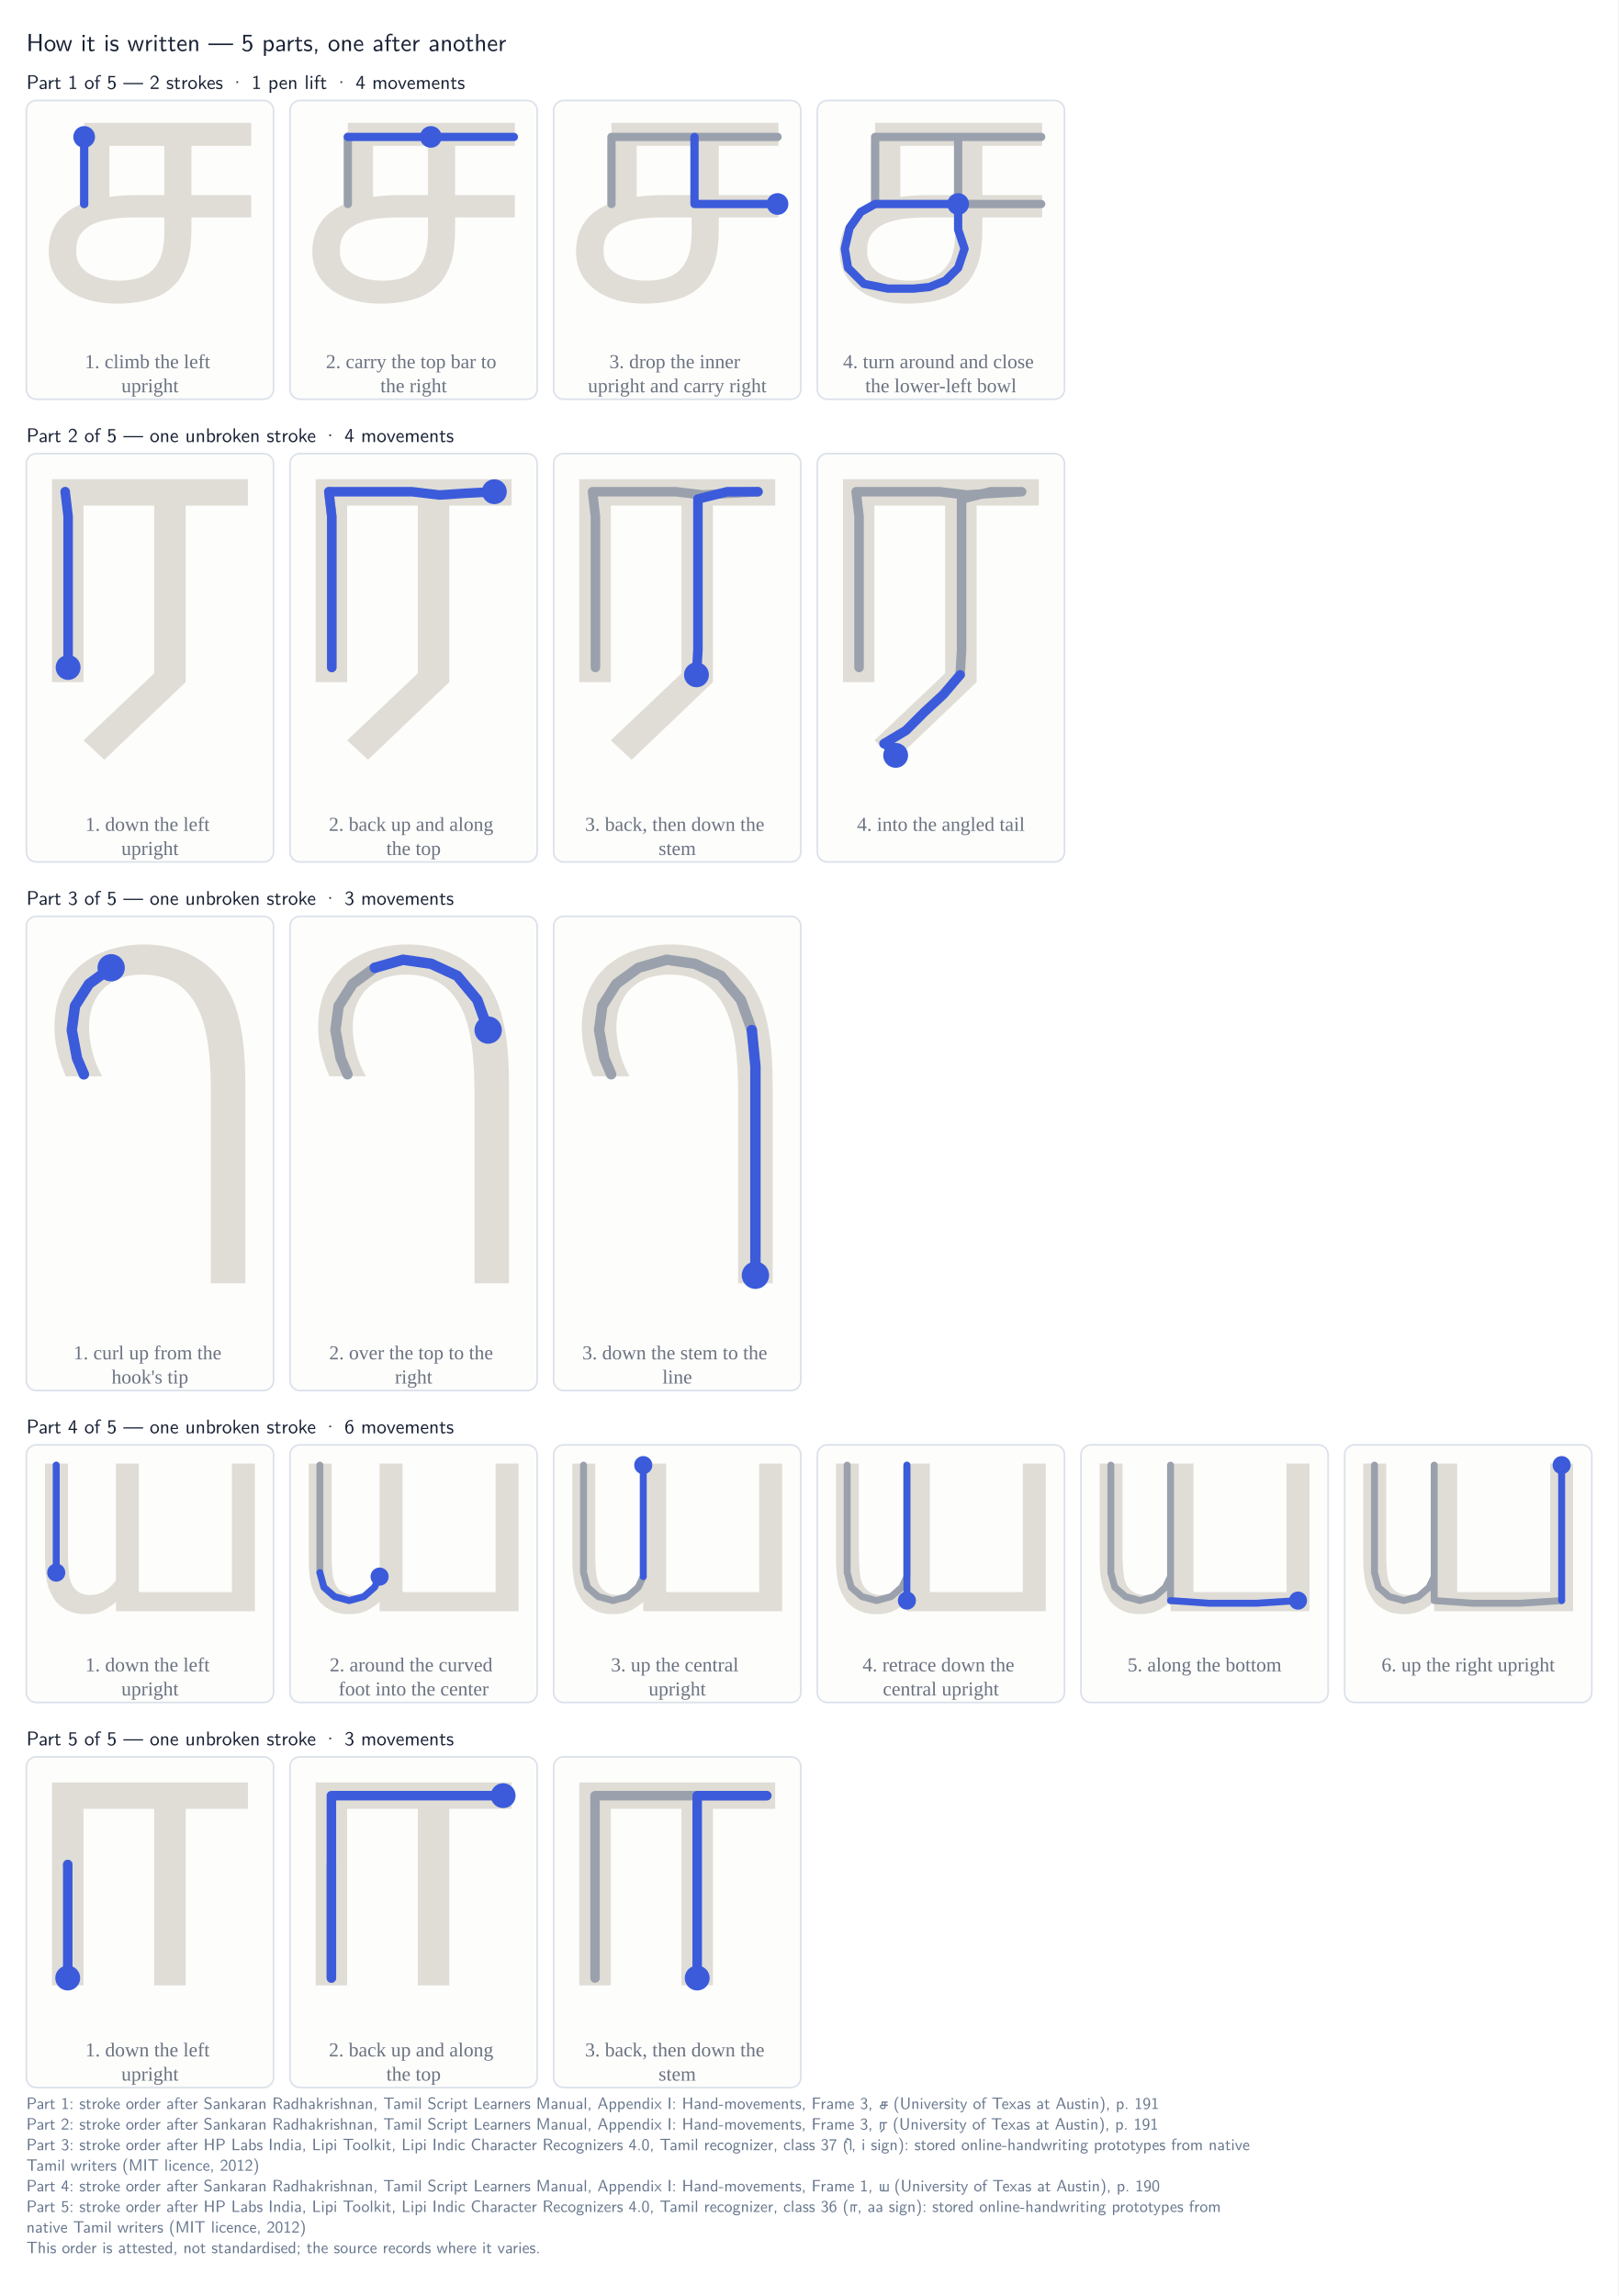
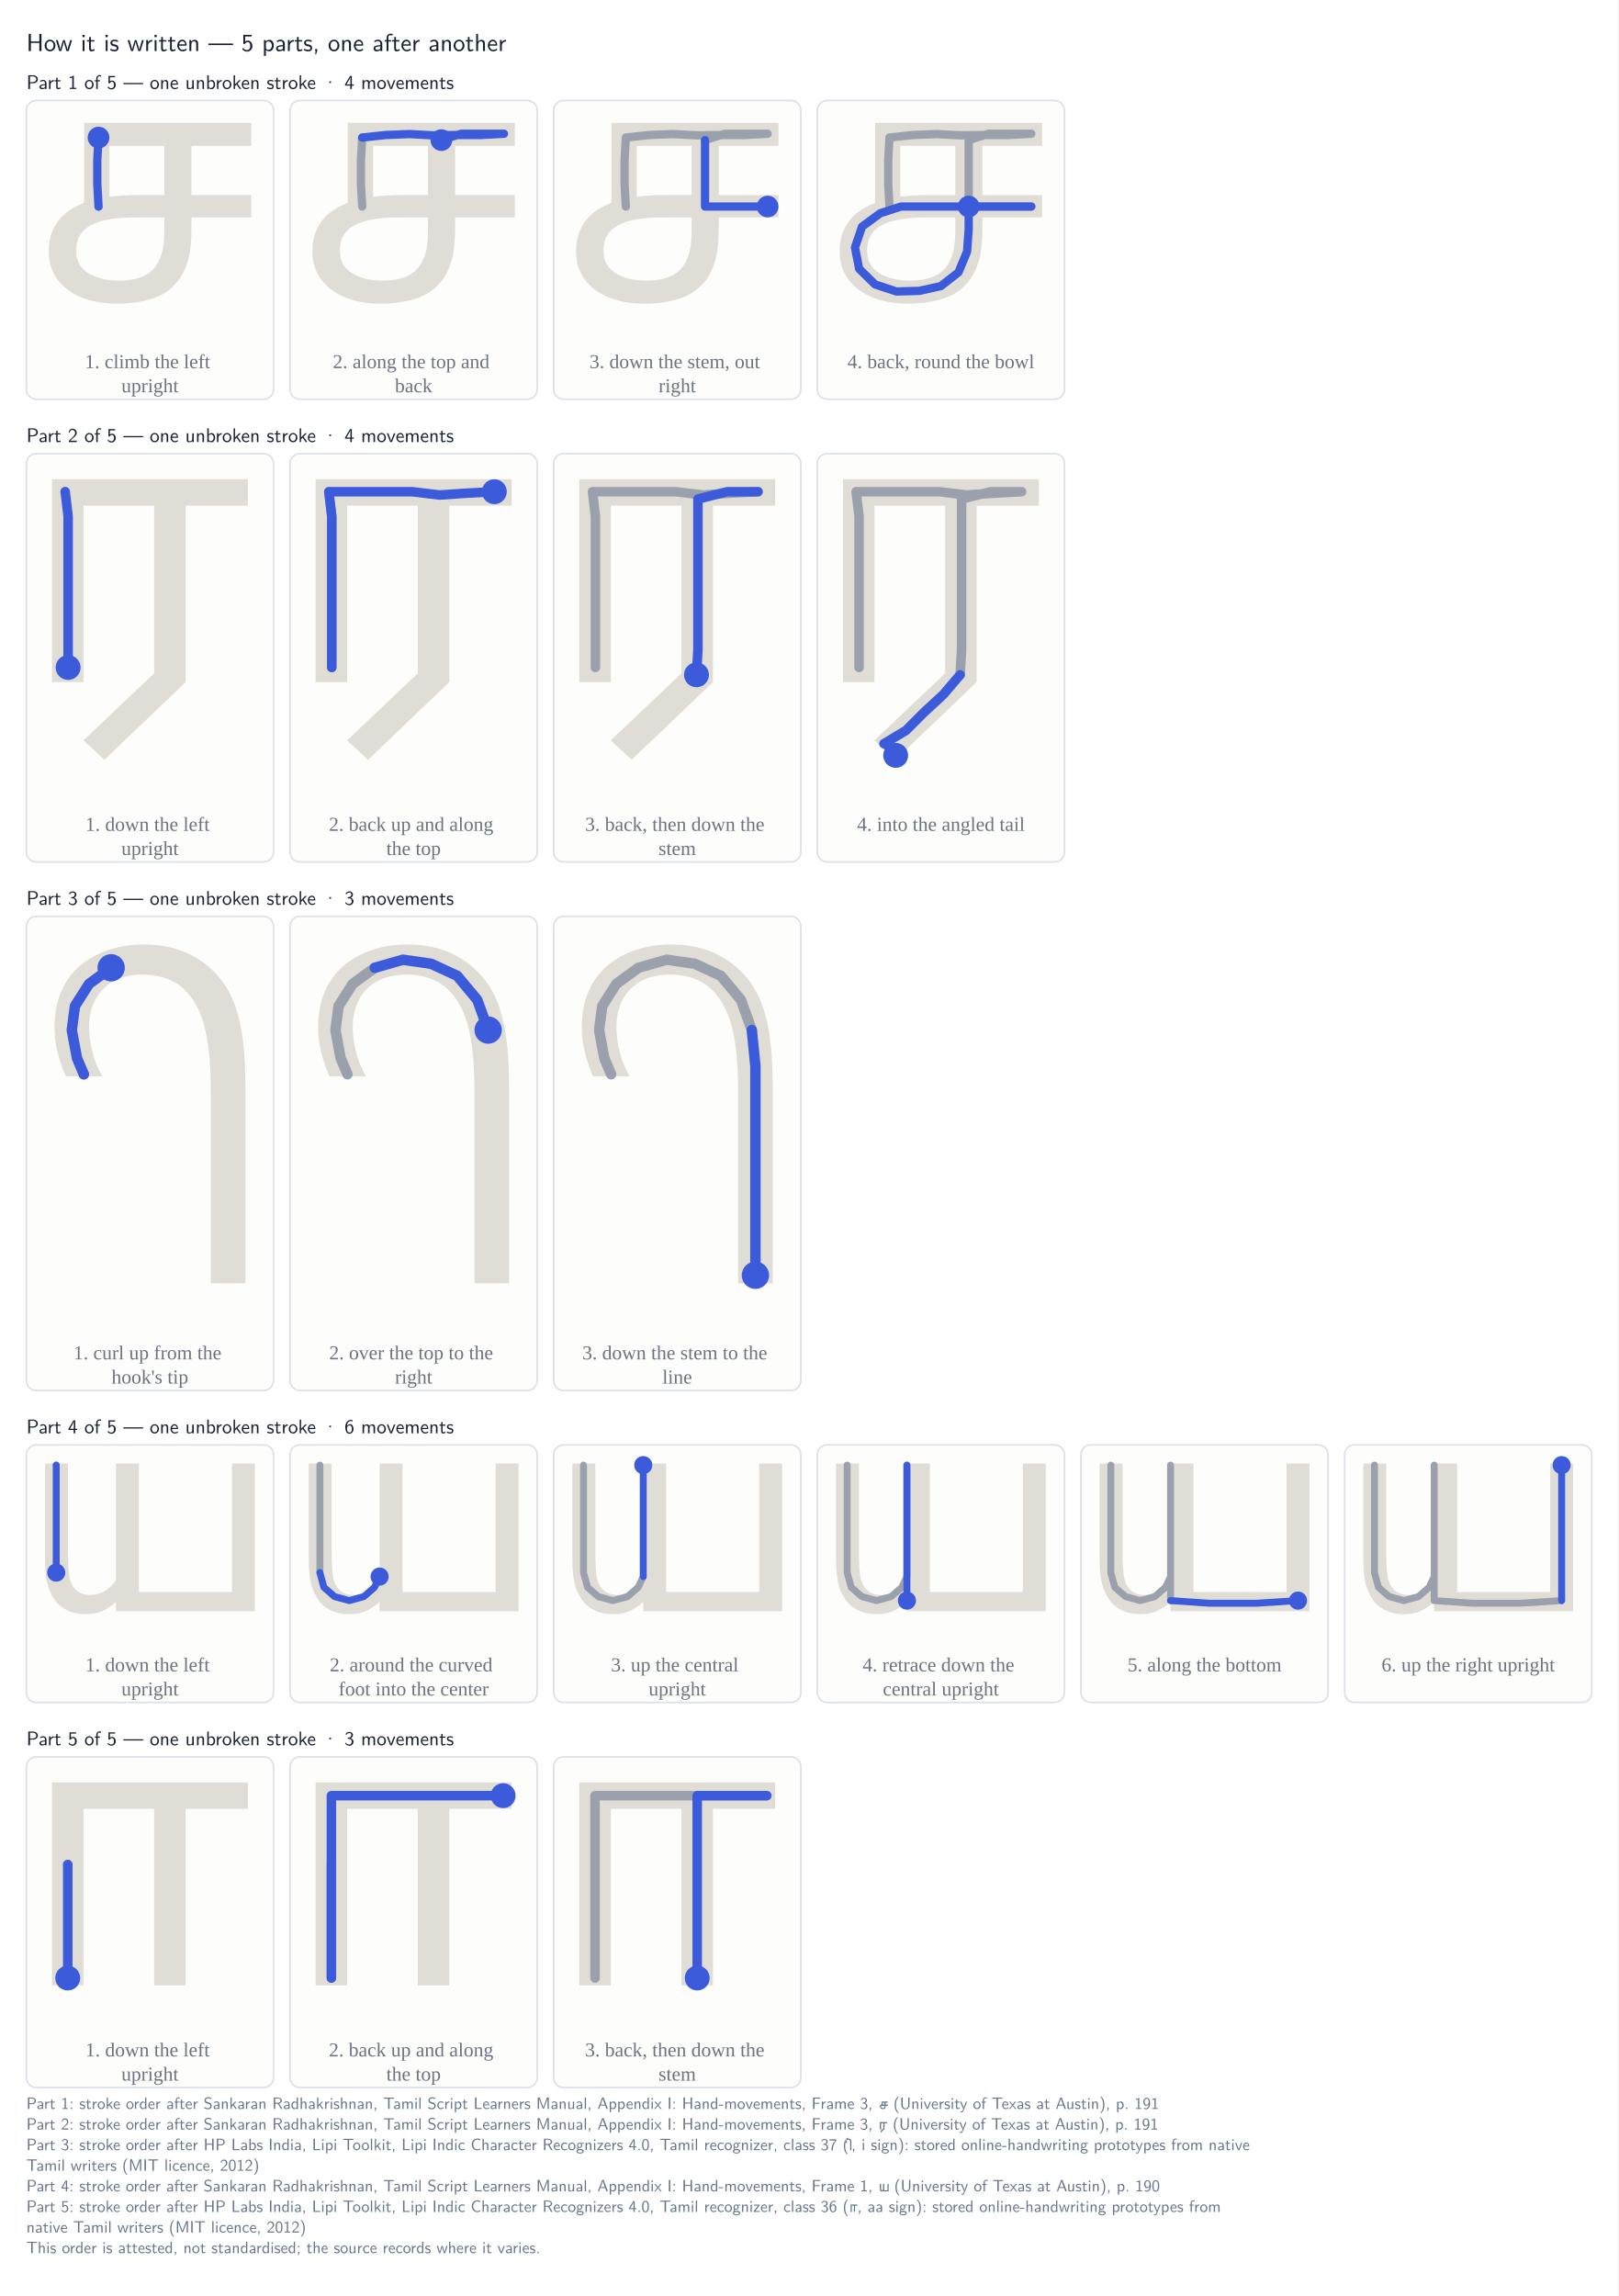
<svg xmlns="http://www.w3.org/2000/svg" width="982" height="1393.25" viewBox="0 0 982 1393.25" role="img" aria-label="How to write சரியா: 5 parts, ச, ர, ி, ய, ா, one after another">
  <rect x="0" y="0" width="982" height="1393.25" fill="#ffffff" />
  <text x="16" y="31" font-family="Latin Modern Sans, sans-serif" font-size="15" fill="#172033">How it is written — 5 parts, one after another</text>
-   <text x="16" y="54" font-family="Latin Modern Sans, sans-serif" font-size="12" fill="#172033">Part 1 of 5 — 2 strokes · 1 pen lift · 4 movements</text>
+   <text x="16" y="54" font-family="Latin Modern Sans, sans-serif" font-size="12" fill="#172033">Part 1 of 5 — one unbroken stroke · 4 movements</text>
  <rect x="16" y="61" width="150" height="181.26" rx="6" fill="#fdfdfc" stroke="#dbe1ea" stroke-width="1" />
  <svg x="16" y="61" width="150" height="181.26" viewBox="-21 -624 774 935.3" preserveAspectRatio="xMidYMid meet" overflow="hidden">
    <g transform="scale(1,-1)">
      <path class="ductus__glyph" d="M261 -12Q201 -12 153 7Q105 26 77 63Q49 100 49 152Q49 206 77.5 245.5Q106 285 168 306.5Q230 328 332 328L683 328L683 258L325 258Q274 258 238.5 252Q203 246 178 232Q156 219 145.5 200.5Q135 182 135 153Q135 107 173 83.5Q211 60 269 60Q313 60 344.5 73.5Q376 87 393.5 120.5Q411 154 411 213L411 482L239 482L239 302L160 286L160 554L683 554L683 482L496 482L496 226Q496 159 484.5 121Q473 83 452 57Q421 19 372.5 3.5Q324 -12 261 -12Z" fill="#e0ddd6" fill-rule="nonzero" />
-       <path class="ductus__done" d="M160 300 L160 300" fill="none" stroke="#9aa1ad" stroke-width="26" stroke-linecap="round" stroke-linejoin="round" />
-       <path class="ductus__pen" d="M160 300 L160 400 L160 510" fill="none" stroke="#3b5bdb" stroke-width="26" stroke-linecap="round" stroke-linejoin="round" />
-       <circle class="ductus__tip" cx="160" cy="510" r="34" fill="#3b5bdb" />
+       <path class="ductus__done" d="M205 292 L205 292" fill="none" stroke="#9aa1ad" stroke-width="26" stroke-linecap="round" stroke-linejoin="round" />
+       <path class="ductus__pen" d="M205 292 L201 364 L201 436 L205 508" fill="none" stroke="#3b5bdb" stroke-width="26" stroke-linecap="round" stroke-linejoin="round" />
+       <circle class="ductus__tip" cx="205" cy="508" r="34" fill="#3b5bdb" />
    </g>
    <text class="ductus__caption" x="366" y="214" text-anchor="middle" font-size="62" fill="#6b7280">
      <tspan x="366" y="214">1. climb the left</tspan>
      <tspan x="366" y="289.6">upright</tspan>
    </text>
  </svg>
  <rect x="176" y="61" width="150" height="181.26" rx="6" fill="#fdfdfc" stroke="#dbe1ea" stroke-width="1" />
  <svg x="176" y="61" width="150" height="181.26" viewBox="-21 -624 774 935.3" preserveAspectRatio="xMidYMid meet" overflow="hidden">
    <g transform="scale(1,-1)">
      <path class="ductus__glyph" d="M261 -12Q201 -12 153 7Q105 26 77 63Q49 100 49 152Q49 206 77.5 245.5Q106 285 168 306.5Q230 328 332 328L683 328L683 258L325 258Q274 258 238.5 252Q203 246 178 232Q156 219 145.5 200.5Q135 182 135 153Q135 107 173 83.5Q211 60 269 60Q313 60 344.5 73.5Q376 87 393.5 120.5Q411 154 411 213L411 482L239 482L239 302L160 286L160 554L683 554L683 482L496 482L496 226Q496 159 484.5 121Q473 83 452 57Q421 19 372.5 3.5Q324 -12 261 -12Z" fill="#e0ddd6" fill-rule="nonzero" />
-       <path class="ductus__done" d="M160 300 L160 400 L160 510 L160 510" fill="none" stroke="#9aa1ad" stroke-width="26" stroke-linecap="round" stroke-linejoin="round" />
-       <path class="ductus__pen" d="M160 510 L300 510 L450 510 L680 510 L500 510 L420 510 L420 510" fill="none" stroke="#3b5bdb" stroke-width="26" stroke-linecap="round" stroke-linejoin="round" />
-       <circle class="ductus__tip" cx="420" cy="510" r="34" fill="#3b5bdb" />
-     </g>
-     <text class="ductus__caption" x="366" y="214" text-anchor="middle" font-size="62" fill="#6b7280">
-       <tspan x="366" y="214">2. carry the top bar to</tspan>
-       <tspan x="366" y="289.6">the right</tspan>
+       <path class="ductus__done" d="M205 292 L201 364 L201 436 L205 508 L205 508" fill="none" stroke="#9aa1ad" stroke-width="26" stroke-linecap="round" stroke-linejoin="round" />
+       <path class="ductus__pen" d="M205 508 L278 516 L353 519 L426 515 L500 516 L575 516 L649 520 L582 520 L515 520 L453 500" fill="none" stroke="#3b5bdb" stroke-width="26" stroke-linecap="round" stroke-linejoin="round" />
+       <circle class="ductus__tip" cx="453" cy="500" r="34" fill="#3b5bdb" />
+     </g>
+     <text class="ductus__caption" x="366" y="214" text-anchor="middle" font-size="62" fill="#6b7280">
+       <tspan x="366" y="214">2. along the top and</tspan>
+       <tspan x="366" y="289.6">back</tspan>
    </text>
  </svg>
  <rect x="336" y="61" width="150" height="181.26" rx="6" fill="#fdfdfc" stroke="#dbe1ea" stroke-width="1" />
  <svg x="336" y="61" width="150" height="181.26" viewBox="-21 -624 774 935.3" preserveAspectRatio="xMidYMid meet" overflow="hidden">
    <g transform="scale(1,-1)">
      <path class="ductus__glyph" d="M261 -12Q201 -12 153 7Q105 26 77 63Q49 100 49 152Q49 206 77.5 245.5Q106 285 168 306.5Q230 328 332 328L683 328L683 258L325 258Q274 258 238.5 252Q203 246 178 232Q156 219 145.5 200.5Q135 182 135 153Q135 107 173 83.5Q211 60 269 60Q313 60 344.5 73.5Q376 87 393.5 120.5Q411 154 411 213L411 482L239 482L239 302L160 286L160 554L683 554L683 482L496 482L496 226Q496 159 484.5 121Q473 83 452 57Q421 19 372.5 3.5Q324 -12 261 -12Z" fill="#e0ddd6" fill-rule="nonzero" />
-       <path class="ductus__done" d="M160 300 L160 400 L160 510 L300 510 L450 510 L680 510 L500 510 L420 510 L420 510" fill="none" stroke="#9aa1ad" stroke-width="26" stroke-linecap="round" stroke-linejoin="round" />
-       <path class="ductus__pen" d="M420 510 L420 410 L420 300 L500 300 L680 300" fill="none" stroke="#3b5bdb" stroke-width="26" stroke-linecap="round" stroke-linejoin="round" />
-       <circle class="ductus__tip" cx="680" cy="300" r="34" fill="#3b5bdb" />
-     </g>
-     <text class="ductus__caption" x="366" y="214" text-anchor="middle" font-size="62" fill="#6b7280">
-       <tspan x="366" y="214">3. drop the inner</tspan>
-       <tspan x="366" y="289.6">upright and carry right</tspan>
+       <path class="ductus__done" d="M205 292 L201 364 L201 436 L205 508 L278 516 L353 519 L426 515 L500 516 L575 516 L649 520 L582 520 L515 520 L453 500 L453 500" fill="none" stroke="#9aa1ad" stroke-width="26" stroke-linecap="round" stroke-linejoin="round" />
+       <path class="ductus__pen" d="M453 500 L453 431 L453 361 L453 292 L518 292 L584 292 L649 292" fill="none" stroke="#3b5bdb" stroke-width="26" stroke-linecap="round" stroke-linejoin="round" />
+       <circle class="ductus__tip" cx="649" cy="292" r="34" fill="#3b5bdb" />
+     </g>
+     <text class="ductus__caption" x="366" y="214" text-anchor="middle" font-size="62" fill="#6b7280">
+       <tspan x="366" y="214">3. down the stem, out</tspan>
+       <tspan x="366" y="289.6">right</tspan>
    </text>
  </svg>
  <rect x="496" y="61" width="150" height="181.26" rx="6" fill="#fdfdfc" stroke="#dbe1ea" stroke-width="1" />
  <svg x="496" y="61" width="150" height="181.26" viewBox="-21 -624 774 935.3" preserveAspectRatio="xMidYMid meet" overflow="hidden">
    <g transform="scale(1,-1)">
      <path class="ductus__glyph" d="M261 -12Q201 -12 153 7Q105 26 77 63Q49 100 49 152Q49 206 77.5 245.5Q106 285 168 306.5Q230 328 332 328L683 328L683 258L325 258Q274 258 238.5 252Q203 246 178 232Q156 219 145.5 200.5Q135 182 135 153Q135 107 173 83.5Q211 60 269 60Q313 60 344.5 73.5Q376 87 393.5 120.5Q411 154 411 213L411 482L239 482L239 302L160 286L160 554L683 554L683 482L496 482L496 226Q496 159 484.5 121Q473 83 452 57Q421 19 372.5 3.5Q324 -12 261 -12Z" fill="#e0ddd6" fill-rule="nonzero" />
-       <path class="ductus__done" d="M160 300 L160 400 L160 510 L300 510 L450 510 L680 510 L500 510 L420 510 L420 410 L420 300 L500 300 L680 300" fill="none" stroke="#9aa1ad" stroke-width="26" stroke-linecap="round" stroke-linejoin="round" />
-       <path class="ductus__done" d="M420 300 L420 300" fill="none" stroke="#9aa1ad" stroke-width="26" stroke-linecap="round" stroke-linejoin="round" />
-       <path class="ductus__pen" d="M420 300 L420 220 L440 160 L420 100 L380 60 L330 40 L280 35 L200 35 L125 50 L75 100 L65 160 L80 225 L115 275 L160 300 L290 300 L420 300" fill="none" stroke="#3b5bdb" stroke-width="26" stroke-linecap="round" stroke-linejoin="round" />
-       <circle class="ductus__tip" cx="420" cy="300" r="34" fill="#3b5bdb" />
-     </g>
-     <text class="ductus__caption" x="366" y="214" text-anchor="middle" font-size="62" fill="#6b7280">
-       <tspan x="366" y="214">4. turn around and close</tspan>
-       <tspan x="366" y="289.6">the lower-left bowl</tspan>
+       <path class="ductus__done" d="M205 292 L201 364 L201 436 L205 508 L278 516 L353 519 L426 515 L500 516 L575 516 L649 520 L582 520 L515 520 L453 500 L453 431 L453 361 L453 292 L518 292 L584 292 L649 292 L649 292" fill="none" stroke="#9aa1ad" stroke-width="26" stroke-linecap="round" stroke-linejoin="round" />
+       <path class="ductus__pen" d="M649 292 L584 292 L518 292 L453 292 L453 221 L448 151 L421 86 L366 43 L298 28 L227 26 L160 48 L110 97 L97 164 L119 229 L176 271 L241 292 L312 292 L382 292 L453 292" fill="none" stroke="#3b5bdb" stroke-width="26" stroke-linecap="round" stroke-linejoin="round" />
+       <circle class="ductus__tip" cx="453" cy="292" r="34" fill="#3b5bdb" />
+     </g>
+     <text class="ductus__caption" x="366" y="214" text-anchor="middle" font-size="62" fill="#6b7280">
+       <tspan x="366" y="214">4. back, round the bowl</tspan>
    </text>
  </svg>
  <text x="16" y="268.26" font-family="Latin Modern Sans, sans-serif" font-size="12" fill="#172033">Part 2 of 5 — one unbroken stroke · 4 movements</text>
  <rect x="16" y="275.26" width="150" height="247.78" rx="6" fill="#fdfdfc" stroke="#dbe1ea" stroke-width="1" />
  <svg x="16" y="275.26" width="150" height="247.78" viewBox="18 -624 675 1115" preserveAspectRatio="xMidYMid meet" overflow="hidden">
    <g transform="scale(1,-1)">
      <path class="ductus__glyph" d="M231 -212L174 -159L367 24L367 482L174 482L174 0L88 0L88 554L623 554L623 482L453 482L453 0L231 -212Z" fill="#e0ddd6" fill-rule="nonzero" />
      <path class="ductus__done" d="M124 520 L124 520" fill="none" stroke="#9aa1ad" stroke-width="26" stroke-linecap="round" stroke-linejoin="round" />
      <path class="ductus__pen" d="M124 520 L132 453 L132 384 L132 315 L132 246 L132 178 L132 109 L132 40" fill="none" stroke="#3b5bdb" stroke-width="26" stroke-linecap="round" stroke-linejoin="round" />
      <circle class="ductus__tip" cx="132" cy="40" r="34" fill="#3b5bdb" />
    </g>
    <text class="ductus__caption" x="355.5" y="406.1" text-anchor="middle" font-size="54.1" fill="#6b7280">
      <tspan x="355.5" y="406.1">1. down the left</tspan>
      <tspan x="355.5" y="472.1">upright</tspan>
    </text>
  </svg>
  <rect x="176" y="275.26" width="150" height="247.78" rx="6" fill="#fdfdfc" stroke="#dbe1ea" stroke-width="1" />
  <svg x="176" y="275.26" width="150" height="247.78" viewBox="18 -624 675 1115" preserveAspectRatio="xMidYMid meet" overflow="hidden">
    <g transform="scale(1,-1)">
      <path class="ductus__glyph" d="M231 -212L174 -159L367 24L367 482L174 482L174 0L88 0L88 554L623 554L623 482L453 482L453 0L231 -212Z" fill="#e0ddd6" fill-rule="nonzero" />
      <path class="ductus__done" d="M124 520 L132 453 L132 384 L132 315 L132 246 L132 178 L132 109 L132 40 L132 40" fill="none" stroke="#9aa1ad" stroke-width="26" stroke-linecap="round" stroke-linejoin="round" />
      <path class="ductus__pen" d="M132 40 L132 109 L132 178 L132 246 L132 315 L132 384 L132 453 L124 520 L200 520 L275 520 L351 520 L426 511 L501 516 L576 520" fill="none" stroke="#3b5bdb" stroke-width="26" stroke-linecap="round" stroke-linejoin="round" />
      <circle class="ductus__tip" cx="576" cy="520" r="34" fill="#3b5bdb" />
    </g>
    <text class="ductus__caption" x="355.5" y="406.1" text-anchor="middle" font-size="54.1" fill="#6b7280">
      <tspan x="355.5" y="406.1">2. back up and along</tspan>
      <tspan x="355.5" y="472.1">the top</tspan>
    </text>
  </svg>
  <rect x="336" y="275.26" width="150" height="247.78" rx="6" fill="#fdfdfc" stroke="#dbe1ea" stroke-width="1" />
  <svg x="336" y="275.26" width="150" height="247.78" viewBox="18 -624 675 1115" preserveAspectRatio="xMidYMid meet" overflow="hidden">
    <g transform="scale(1,-1)">
      <path class="ductus__glyph" d="M231 -212L174 -159L367 24L367 482L174 482L174 0L88 0L88 554L623 554L623 482L453 482L453 0L231 -212Z" fill="#e0ddd6" fill-rule="nonzero" />
      <path class="ductus__done" d="M124 520 L132 453 L132 384 L132 315 L132 246 L132 178 L132 109 L132 40 L132 109 L132 178 L132 246 L132 315 L132 384 L132 453 L124 520 L200 520 L275 520 L351 520 L426 511 L501 516 L576 520 L576 520" fill="none" stroke="#9aa1ad" stroke-width="26" stroke-linecap="round" stroke-linejoin="round" />
      <path class="ductus__pen" d="M576 520 L492 520 L412 500 L412 431 L412 363 L412 294 L412 225 L412 157 L412 88 L408 20" fill="none" stroke="#3b5bdb" stroke-width="26" stroke-linecap="round" stroke-linejoin="round" />
      <circle class="ductus__tip" cx="408" cy="20" r="34" fill="#3b5bdb" />
    </g>
    <text class="ductus__caption" x="355.5" y="406.1" text-anchor="middle" font-size="54.1" fill="#6b7280">
      <tspan x="355.5" y="406.1">3. back, then down the</tspan>
      <tspan x="355.5" y="472.1">stem</tspan>
    </text>
  </svg>
  <rect x="496" y="275.26" width="150" height="247.78" rx="6" fill="#fdfdfc" stroke="#dbe1ea" stroke-width="1" />
  <svg x="496" y="275.26" width="150" height="247.78" viewBox="18 -624 675 1115" preserveAspectRatio="xMidYMid meet" overflow="hidden">
    <g transform="scale(1,-1)">
      <path class="ductus__glyph" d="M231 -212L174 -159L367 24L367 482L174 482L174 0L88 0L88 554L623 554L623 482L453 482L453 0L231 -212Z" fill="#e0ddd6" fill-rule="nonzero" />
      <path class="ductus__done" d="M124 520 L132 453 L132 384 L132 315 L132 246 L132 178 L132 109 L132 40 L132 109 L132 178 L132 246 L132 315 L132 384 L132 453 L124 520 L200 520 L275 520 L351 520 L426 511 L501 516 L576 520 L492 520 L412 500 L412 431 L412 363 L412 294 L412 225 L412 157 L412 88 L408 20 L408 20" fill="none" stroke="#9aa1ad" stroke-width="26" stroke-linecap="round" stroke-linejoin="round" />
      <path class="ductus__pen" d="M408 20 L362 -34 L310 -82 L260 -132 L200 -168 L221 -179 L232 -200" fill="none" stroke="#3b5bdb" stroke-width="26" stroke-linecap="round" stroke-linejoin="round" />
      <circle class="ductus__tip" cx="232" cy="-200" r="34" fill="#3b5bdb" />
    </g>
    <text class="ductus__caption" x="355.5" y="406.1" text-anchor="middle" font-size="54.1" fill="#6b7280">
      <tspan x="355.5" y="406.1">4. into the angled tail</tspan>
    </text>
  </svg>
  <text x="16" y="549.04" font-family="Latin Modern Sans, sans-serif" font-size="12" fill="#172033">Part 3 of 5 — one unbroken stroke · 3 movements</text>
  <rect x="16" y="556.04" width="150" height="287.73" rx="6" fill="#fdfdfc" stroke="#dbe1ea" stroke-width="1" />
  <svg x="16" y="556.04" width="150" height="287.73" viewBox="-371 -913 615 1179.7" preserveAspectRatio="xMidYMid meet" overflow="hidden">
    <g transform="scale(1,-1)">
      <path class="ductus__glyph" d="M-79 843Q-25 843 19.5 825.5Q64 808 98 773Q121 750 138 715.5Q155 681 164.5 626.5Q174 572 174 489L174 0L88 0L88 471Q88 543 81.5 590Q75 637 63 667.5Q51 698 34 718Q13 744 -16.5 756Q-46 768 -81 768Q-124 768 -154 751.5Q-184 735 -199.5 705.5Q-215 676 -215 637Q-215 609 -207 576.5Q-199 544 -182 515L-273 515Q-286 545 -293.5 575Q-301 605 -301 636Q-301 690 -283 729Q-265 768 -234 793Q-203 818 -163 830.5Q-123 843 -79 843Z" fill="#e0ddd6" fill-rule="nonzero" />
      <path class="ductus__done" d="M-228 520 L-228 520" fill="none" stroke="#9aa1ad" stroke-width="26" stroke-linecap="round" stroke-linejoin="round" />
      <path class="ductus__pen" d="M-228 520 L-245 560 L-258 630 L-250 690 L-215 745 L-160 785" fill="none" stroke="#3b5bdb" stroke-width="26" stroke-linecap="round" stroke-linejoin="round" />
      <circle class="ductus__tip" cx="-160" cy="785" r="34" fill="#3b5bdb" />
    </g>
    <text class="ductus__caption" x="-63.5" y="189.3" text-anchor="middle" font-size="49.3" fill="#6b7280">
      <tspan x="-63.5" y="189.3">1. curl up from the</tspan>
      <tspan x="-63.5" y="249.4">hook's tip</tspan>
    </text>
  </svg>
  <rect x="176" y="556.04" width="150" height="287.73" rx="6" fill="#fdfdfc" stroke="#dbe1ea" stroke-width="1" />
  <svg x="176" y="556.04" width="150" height="287.73" viewBox="-371 -913 615 1179.7" preserveAspectRatio="xMidYMid meet" overflow="hidden">
    <g transform="scale(1,-1)">
      <path class="ductus__glyph" d="M-79 843Q-25 843 19.5 825.5Q64 808 98 773Q121 750 138 715.5Q155 681 164.5 626.5Q174 572 174 489L174 0L88 0L88 471Q88 543 81.5 590Q75 637 63 667.5Q51 698 34 718Q13 744 -16.5 756Q-46 768 -81 768Q-124 768 -154 751.5Q-184 735 -199.5 705.5Q-215 676 -215 637Q-215 609 -207 576.5Q-199 544 -182 515L-273 515Q-286 545 -293.5 575Q-301 605 -301 636Q-301 690 -283 729Q-265 768 -234 793Q-203 818 -163 830.5Q-123 843 -79 843Z" fill="#e0ddd6" fill-rule="nonzero" />
      <path class="ductus__done" d="M-228 520 L-245 560 L-258 630 L-250 690 L-215 745 L-160 785 L-160 785" fill="none" stroke="#9aa1ad" stroke-width="26" stroke-linecap="round" stroke-linejoin="round" />
      <path class="ductus__pen" d="M-160 785 L-90 805 L-20 795 L45 765 L95 705 L122 630" fill="none" stroke="#3b5bdb" stroke-width="26" stroke-linecap="round" stroke-linejoin="round" />
      <circle class="ductus__tip" cx="122" cy="630" r="34" fill="#3b5bdb" />
    </g>
    <text class="ductus__caption" x="-63.5" y="189.3" text-anchor="middle" font-size="49.3" fill="#6b7280">
      <tspan x="-63.5" y="189.3">2. over the top to the</tspan>
      <tspan x="-63.5" y="249.4">right</tspan>
    </text>
  </svg>
  <rect x="336" y="556.04" width="150" height="287.73" rx="6" fill="#fdfdfc" stroke="#dbe1ea" stroke-width="1" />
  <svg x="336" y="556.04" width="150" height="287.73" viewBox="-371 -913 615 1179.7" preserveAspectRatio="xMidYMid meet" overflow="hidden">
    <g transform="scale(1,-1)">
      <path class="ductus__glyph" d="M-79 843Q-25 843 19.5 825.5Q64 808 98 773Q121 750 138 715.5Q155 681 164.5 626.5Q174 572 174 489L174 0L88 0L88 471Q88 543 81.5 590Q75 637 63 667.5Q51 698 34 718Q13 744 -16.5 756Q-46 768 -81 768Q-124 768 -154 751.5Q-184 735 -199.5 705.5Q-215 676 -215 637Q-215 609 -207 576.5Q-199 544 -182 515L-273 515Q-286 545 -293.5 575Q-301 605 -301 636Q-301 690 -283 729Q-265 768 -234 793Q-203 818 -163 830.5Q-123 843 -79 843Z" fill="#e0ddd6" fill-rule="nonzero" />
      <path class="ductus__done" d="M-228 520 L-245 560 L-258 630 L-250 690 L-215 745 L-160 785 L-90 805 L-20 795 L45 765 L95 705 L122 630" fill="none" stroke="#9aa1ad" stroke-width="26" stroke-linecap="round" stroke-linejoin="round" />
      <path class="ductus__pen" d="M122 630 L122 630 L131 540 L131 440 L131 330 L131 220 L131 110 L131 20" fill="none" stroke="#3b5bdb" stroke-width="26" stroke-linecap="round" stroke-linejoin="round" />
      <circle class="ductus__tip" cx="131" cy="20" r="34" fill="#3b5bdb" />
    </g>
    <text class="ductus__caption" x="-63.5" y="189.3" text-anchor="middle" font-size="49.3" fill="#6b7280">
      <tspan x="-63.5" y="189.3">3. down the stem to the</tspan>
      <tspan x="-63.5" y="249.4">line</tspan>
    </text>
  </svg>
  <text x="16" y="869.77" font-family="Latin Modern Sans, sans-serif" font-size="12" fill="#172033">Part 4 of 5 — one unbroken stroke · 6 movements</text>
  <rect x="16" y="876.77" width="150" height="156.31" rx="6" fill="#fdfdfc" stroke="#dbe1ea" stroke-width="1" />
  <svg x="16" y="876.77" width="150" height="156.31" viewBox="18 -624 927 966" preserveAspectRatio="xMidYMid meet" overflow="hidden">
    <g transform="scale(1,-1)">
      <path class="ductus__glyph" d="M354 0L354 554L440 554L440 72L789 72L789 554L875 554L875 0L354 0ZM240 -11Q203 -11 175.5 1.5Q148 14 129 36Q118 51 108.5 70Q99 89 93.5 120Q88 151 88 202L88 554L174 554L174 223Q174 177 178 139.5Q182 102 202 82Q212 72 225.5 66.5Q239 61 258 61Q287 61 312.5 76Q338 91 360 125L358 39Q339 20 310 4.5Q281 -11 240 -11Z" fill="#e0ddd6" fill-rule="nonzero" />
      <path class="ductus__done" d="M130 548 L130 548" fill="none" stroke="#9aa1ad" stroke-width="26" stroke-linecap="round" stroke-linejoin="round" />
      <path class="ductus__pen" d="M130 548 L130 280 L130 145" fill="none" stroke="#3b5bdb" stroke-width="26" stroke-linecap="round" stroke-linejoin="round" />
      <circle class="ductus__tip" cx="130" cy="145" r="34" fill="#3b5bdb" />
    </g>
    <text class="ductus__caption" x="481.5" y="225.3" text-anchor="middle" font-size="74.3" fill="#6b7280">
      <tspan x="481.5" y="225.3">1. down the left</tspan>
      <tspan x="481.5" y="315.9">upright</tspan>
    </text>
  </svg>
  <rect x="176" y="876.77" width="150" height="156.31" rx="6" fill="#fdfdfc" stroke="#dbe1ea" stroke-width="1" />
  <svg x="176" y="876.77" width="150" height="156.31" viewBox="18 -624 927 966" preserveAspectRatio="xMidYMid meet" overflow="hidden">
    <g transform="scale(1,-1)">
      <path class="ductus__glyph" d="M354 0L354 554L440 554L440 72L789 72L789 554L875 554L875 0L354 0ZM240 -11Q203 -11 175.5 1.5Q148 14 129 36Q118 51 108.5 70Q99 89 93.5 120Q88 151 88 202L88 554L174 554L174 223Q174 177 178 139.5Q182 102 202 82Q212 72 225.5 66.5Q239 61 258 61Q287 61 312.5 76Q338 91 360 125L358 39Q339 20 310 4.5Q281 -11 240 -11Z" fill="#e0ddd6" fill-rule="nonzero" />
      <path class="ductus__done" d="M130 548 L130 280 L130 145" fill="none" stroke="#9aa1ad" stroke-width="26" stroke-linecap="round" stroke-linejoin="round" />
      <path class="ductus__pen" d="M130 145 L130 145 L145 90 L185 55 L240 40 L295 55 L335 90 L354 130" fill="none" stroke="#3b5bdb" stroke-width="26" stroke-linecap="round" stroke-linejoin="round" />
      <circle class="ductus__tip" cx="354" cy="130" r="34" fill="#3b5bdb" />
    </g>
    <text class="ductus__caption" x="481.5" y="225.3" text-anchor="middle" font-size="74.3" fill="#6b7280">
      <tspan x="481.5" y="225.3">2. around the curved</tspan>
      <tspan x="481.5" y="315.9">foot into the center</tspan>
    </text>
  </svg>
  <rect x="336" y="876.77" width="150" height="156.31" rx="6" fill="#fdfdfc" stroke="#dbe1ea" stroke-width="1" />
  <svg x="336" y="876.77" width="150" height="156.31" viewBox="18 -624 927 966" preserveAspectRatio="xMidYMid meet" overflow="hidden">
    <g transform="scale(1,-1)">
      <path class="ductus__glyph" d="M354 0L354 554L440 554L440 72L789 72L789 554L875 554L875 0L354 0ZM240 -11Q203 -11 175.5 1.5Q148 14 129 36Q118 51 108.5 70Q99 89 93.5 120Q88 151 88 202L88 554L174 554L174 223Q174 177 178 139.5Q182 102 202 82Q212 72 225.5 66.5Q239 61 258 61Q287 61 312.5 76Q338 91 360 125L358 39Q339 20 310 4.5Q281 -11 240 -11Z" fill="#e0ddd6" fill-rule="nonzero" />
      <path class="ductus__done" d="M130 548 L130 280 L130 145 L145 90 L185 55 L240 40 L295 55 L335 90 L354 130 L354 130" fill="none" stroke="#9aa1ad" stroke-width="26" stroke-linecap="round" stroke-linejoin="round" />
      <path class="ductus__pen" d="M354 130 L354 330 L354 548" fill="none" stroke="#3b5bdb" stroke-width="26" stroke-linecap="round" stroke-linejoin="round" />
      <circle class="ductus__tip" cx="354" cy="548" r="34" fill="#3b5bdb" />
    </g>
    <text class="ductus__caption" x="481.5" y="225.3" text-anchor="middle" font-size="74.3" fill="#6b7280">
      <tspan x="481.5" y="225.3">3. up the central</tspan>
      <tspan x="481.5" y="315.9">upright</tspan>
    </text>
  </svg>
  <rect x="496" y="876.77" width="150" height="156.31" rx="6" fill="#fdfdfc" stroke="#dbe1ea" stroke-width="1" />
  <svg x="496" y="876.77" width="150" height="156.31" viewBox="18 -624 927 966" preserveAspectRatio="xMidYMid meet" overflow="hidden">
    <g transform="scale(1,-1)">
      <path class="ductus__glyph" d="M354 0L354 554L440 554L440 72L789 72L789 554L875 554L875 0L354 0ZM240 -11Q203 -11 175.5 1.5Q148 14 129 36Q118 51 108.5 70Q99 89 93.5 120Q88 151 88 202L88 554L174 554L174 223Q174 177 178 139.5Q182 102 202 82Q212 72 225.5 66.5Q239 61 258 61Q287 61 312.5 76Q338 91 360 125L358 39Q339 20 310 4.5Q281 -11 240 -11Z" fill="#e0ddd6" fill-rule="nonzero" />
      <path class="ductus__done" d="M130 548 L130 280 L130 145 L145 90 L185 55 L240 40 L295 55 L335 90 L354 130 L354 330 L354 548 L354 548" fill="none" stroke="#9aa1ad" stroke-width="26" stroke-linecap="round" stroke-linejoin="round" />
      <path class="ductus__pen" d="M354 548 L354 300 L354 40" fill="none" stroke="#3b5bdb" stroke-width="26" stroke-linecap="round" stroke-linejoin="round" />
      <circle class="ductus__tip" cx="354" cy="40" r="34" fill="#3b5bdb" />
    </g>
    <text class="ductus__caption" x="481.5" y="225.3" text-anchor="middle" font-size="74.3" fill="#6b7280">
      <tspan x="481.5" y="225.3">4. retrace down the</tspan>
      <tspan x="481.5" y="315.9">central upright</tspan>
    </text>
  </svg>
  <rect x="656" y="876.77" width="150" height="156.31" rx="6" fill="#fdfdfc" stroke="#dbe1ea" stroke-width="1" />
  <svg x="656" y="876.77" width="150" height="156.31" viewBox="18 -624 927 966" preserveAspectRatio="xMidYMid meet" overflow="hidden">
    <g transform="scale(1,-1)">
      <path class="ductus__glyph" d="M354 0L354 554L440 554L440 72L789 72L789 554L875 554L875 0L354 0ZM240 -11Q203 -11 175.5 1.5Q148 14 129 36Q118 51 108.5 70Q99 89 93.5 120Q88 151 88 202L88 554L174 554L174 223Q174 177 178 139.5Q182 102 202 82Q212 72 225.5 66.5Q239 61 258 61Q287 61 312.5 76Q338 91 360 125L358 39Q339 20 310 4.5Q281 -11 240 -11Z" fill="#e0ddd6" fill-rule="nonzero" />
      <path class="ductus__done" d="M130 548 L130 280 L130 145 L145 90 L185 55 L240 40 L295 55 L335 90 L354 130 L354 330 L354 548 L354 300 L354 40 L354 40" fill="none" stroke="#9aa1ad" stroke-width="26" stroke-linecap="round" stroke-linejoin="round" />
      <path class="ductus__pen" d="M354 40 L500 30 L675 30 L832 40" fill="none" stroke="#3b5bdb" stroke-width="26" stroke-linecap="round" stroke-linejoin="round" />
      <circle class="ductus__tip" cx="832" cy="40" r="34" fill="#3b5bdb" />
    </g>
    <text class="ductus__caption" x="481.5" y="225.3" text-anchor="middle" font-size="74.3" fill="#6b7280">
      <tspan x="481.5" y="225.3">5. along the bottom</tspan>
    </text>
  </svg>
  <rect x="816" y="876.77" width="150" height="156.31" rx="6" fill="#fdfdfc" stroke="#dbe1ea" stroke-width="1" />
  <svg x="816" y="876.77" width="150" height="156.31" viewBox="18 -624 927 966" preserveAspectRatio="xMidYMid meet" overflow="hidden">
    <g transform="scale(1,-1)">
      <path class="ductus__glyph" d="M354 0L354 554L440 554L440 72L789 72L789 554L875 554L875 0L354 0ZM240 -11Q203 -11 175.5 1.5Q148 14 129 36Q118 51 108.5 70Q99 89 93.5 120Q88 151 88 202L88 554L174 554L174 223Q174 177 178 139.5Q182 102 202 82Q212 72 225.5 66.5Q239 61 258 61Q287 61 312.5 76Q338 91 360 125L358 39Q339 20 310 4.5Q281 -11 240 -11Z" fill="#e0ddd6" fill-rule="nonzero" />
      <path class="ductus__done" d="M130 548 L130 280 L130 145 L145 90 L185 55 L240 40 L295 55 L335 90 L354 130 L354 330 L354 548 L354 300 L354 40 L500 30 L675 30 L832 40 L832 40" fill="none" stroke="#9aa1ad" stroke-width="26" stroke-linecap="round" stroke-linejoin="round" />
      <path class="ductus__pen" d="M832 40 L832 285 L832 548" fill="none" stroke="#3b5bdb" stroke-width="26" stroke-linecap="round" stroke-linejoin="round" />
      <circle class="ductus__tip" cx="832" cy="548" r="34" fill="#3b5bdb" />
    </g>
    <text class="ductus__caption" x="481.5" y="225.3" text-anchor="middle" font-size="74.3" fill="#6b7280">
      <tspan x="481.5" y="225.3">6. up the right upright</tspan>
    </text>
  </svg>
  <text x="16" y="1059.08" font-family="Latin Modern Sans, sans-serif" font-size="12" fill="#172033">Part 5 of 5 — one unbroken stroke · 3 movements</text>
  <rect x="16" y="1066.08" width="150" height="200.67" rx="6" fill="#fdfdfc" stroke="#dbe1ea" stroke-width="1" />
  <svg x="16" y="1066.08" width="150" height="200.67" viewBox="18 -624 675 903" preserveAspectRatio="xMidYMid meet" overflow="hidden">
    <g transform="scale(1,-1)">
      <path class="ductus__glyph" d="M88 0L88 554L623 554L623 482L453 482L453 0L367 0L367 482L174 482L174 0L88 0Z" fill="#e0ddd6" fill-rule="nonzero" />
      <path class="ductus__done" d="M131 330 L131 330" fill="none" stroke="#9aa1ad" stroke-width="26" stroke-linecap="round" stroke-linejoin="round" />
      <path class="ductus__pen" d="M131 330 L131 250 L131 170 L131 90 L131 20" fill="none" stroke="#3b5bdb" stroke-width="26" stroke-linecap="round" stroke-linejoin="round" />
      <circle class="ductus__tip" cx="131" cy="20" r="34" fill="#3b5bdb" />
    </g>
    <text class="ductus__caption" x="355.5" y="194.1" text-anchor="middle" font-size="54.1" fill="#6b7280">
      <tspan x="355.5" y="194.1">1. down the left</tspan>
      <tspan x="355.5" y="260.1">upright</tspan>
    </text>
  </svg>
  <rect x="176" y="1066.08" width="150" height="200.67" rx="6" fill="#fdfdfc" stroke="#dbe1ea" stroke-width="1" />
  <svg x="176" y="1066.08" width="150" height="200.67" viewBox="18 -624 675 903" preserveAspectRatio="xMidYMid meet" overflow="hidden">
    <g transform="scale(1,-1)">
      <path class="ductus__glyph" d="M88 0L88 554L623 554L623 482L453 482L453 0L367 0L367 482L174 482L174 0L88 0Z" fill="#e0ddd6" fill-rule="nonzero" />
      <path class="ductus__done" d="M131 330 L131 250 L131 170 L131 90 L131 20 L131 20" fill="none" stroke="#9aa1ad" stroke-width="26" stroke-linecap="round" stroke-linejoin="round" />
      <path class="ductus__pen" d="M131 20 L131 120 L131 220 L131 320 L131 420 L131 518 L230 518 L330 518 L430 518 L530 518 L600 518" fill="none" stroke="#3b5bdb" stroke-width="26" stroke-linecap="round" stroke-linejoin="round" />
      <circle class="ductus__tip" cx="600" cy="518" r="34" fill="#3b5bdb" />
    </g>
    <text class="ductus__caption" x="355.5" y="194.1" text-anchor="middle" font-size="54.1" fill="#6b7280">
      <tspan x="355.5" y="194.1">2. back up and along</tspan>
      <tspan x="355.5" y="260.1">the top</tspan>
    </text>
  </svg>
  <rect x="336" y="1066.08" width="150" height="200.67" rx="6" fill="#fdfdfc" stroke="#dbe1ea" stroke-width="1" />
  <svg x="336" y="1066.08" width="150" height="200.67" viewBox="18 -624 675 903" preserveAspectRatio="xMidYMid meet" overflow="hidden">
    <g transform="scale(1,-1)">
      <path class="ductus__glyph" d="M88 0L88 554L623 554L623 482L453 482L453 0L367 0L367 482L174 482L174 0L88 0Z" fill="#e0ddd6" fill-rule="nonzero" />
      <path class="ductus__done" d="M131 330 L131 250 L131 170 L131 90 L131 20 L131 120 L131 220 L131 320 L131 420 L131 518 L230 518 L330 518 L430 518 L530 518 L600 518 L600 518" fill="none" stroke="#9aa1ad" stroke-width="26" stroke-linecap="round" stroke-linejoin="round" />
      <path class="ductus__pen" d="M600 518 L500 518 L410 518 L410 420 L410 320 L410 220 L410 120 L410 20" fill="none" stroke="#3b5bdb" stroke-width="26" stroke-linecap="round" stroke-linejoin="round" />
      <circle class="ductus__tip" cx="410" cy="20" r="34" fill="#3b5bdb" />
    </g>
    <text class="ductus__caption" x="355.5" y="194.1" text-anchor="middle" font-size="54.1" fill="#6b7280">
      <tspan x="355.5" y="194.1">3. back, then down the</tspan>
      <tspan x="355.5" y="260.1">stem</tspan>
    </text>
  </svg>
  <text x="16" y="1279.75" font-family="Latin Modern Sans, sans-serif" font-size="10" fill="#64748b">Part 1: stroke order after Sankaran Radhakrishnan, Tamil Script Learners Manual, Appendix I: Hand-movements, Frame 3, ச (University of Texas at Austin), p. 191</text>
  <text x="16" y="1292.25" font-family="Latin Modern Sans, sans-serif" font-size="10" fill="#64748b">Part 2: stroke order after Sankaran Radhakrishnan, Tamil Script Learners Manual, Appendix I: Hand-movements, Frame 3, ர (University of Texas at Austin), p. 191</text>
  <text x="16" y="1304.75" font-family="Latin Modern Sans, sans-serif" font-size="10" fill="#64748b">Part 3: stroke order after HP Labs India, Lipi Toolkit, Lipi Indic Character Recognizers 4.0, Tamil recognizer, class 37 (ி, i sign): stored online-handwriting prototypes from native</text>
  <text x="16" y="1317.25" font-family="Latin Modern Sans, sans-serif" font-size="10" fill="#64748b">Tamil writers (MIT licence, 2012)</text>
  <text x="16" y="1329.75" font-family="Latin Modern Sans, sans-serif" font-size="10" fill="#64748b">Part 4: stroke order after Sankaran Radhakrishnan, Tamil Script Learners Manual, Appendix I: Hand-movements, Frame 1, ய (University of Texas at Austin), p. 190</text>
  <text x="16" y="1342.25" font-family="Latin Modern Sans, sans-serif" font-size="10" fill="#64748b">Part 5: stroke order after HP Labs India, Lipi Toolkit, Lipi Indic Character Recognizers 4.0, Tamil recognizer, class 36 (ா, aa sign): stored online-handwriting prototypes from</text>
  <text x="16" y="1354.75" font-family="Latin Modern Sans, sans-serif" font-size="10" fill="#64748b">native Tamil writers (MIT licence, 2012)</text>
  <text x="16" y="1367.25" font-family="Latin Modern Sans, sans-serif" font-size="10" fill="#64748b">This order is attested, not standardised; the source records where it varies.</text>
</svg>
